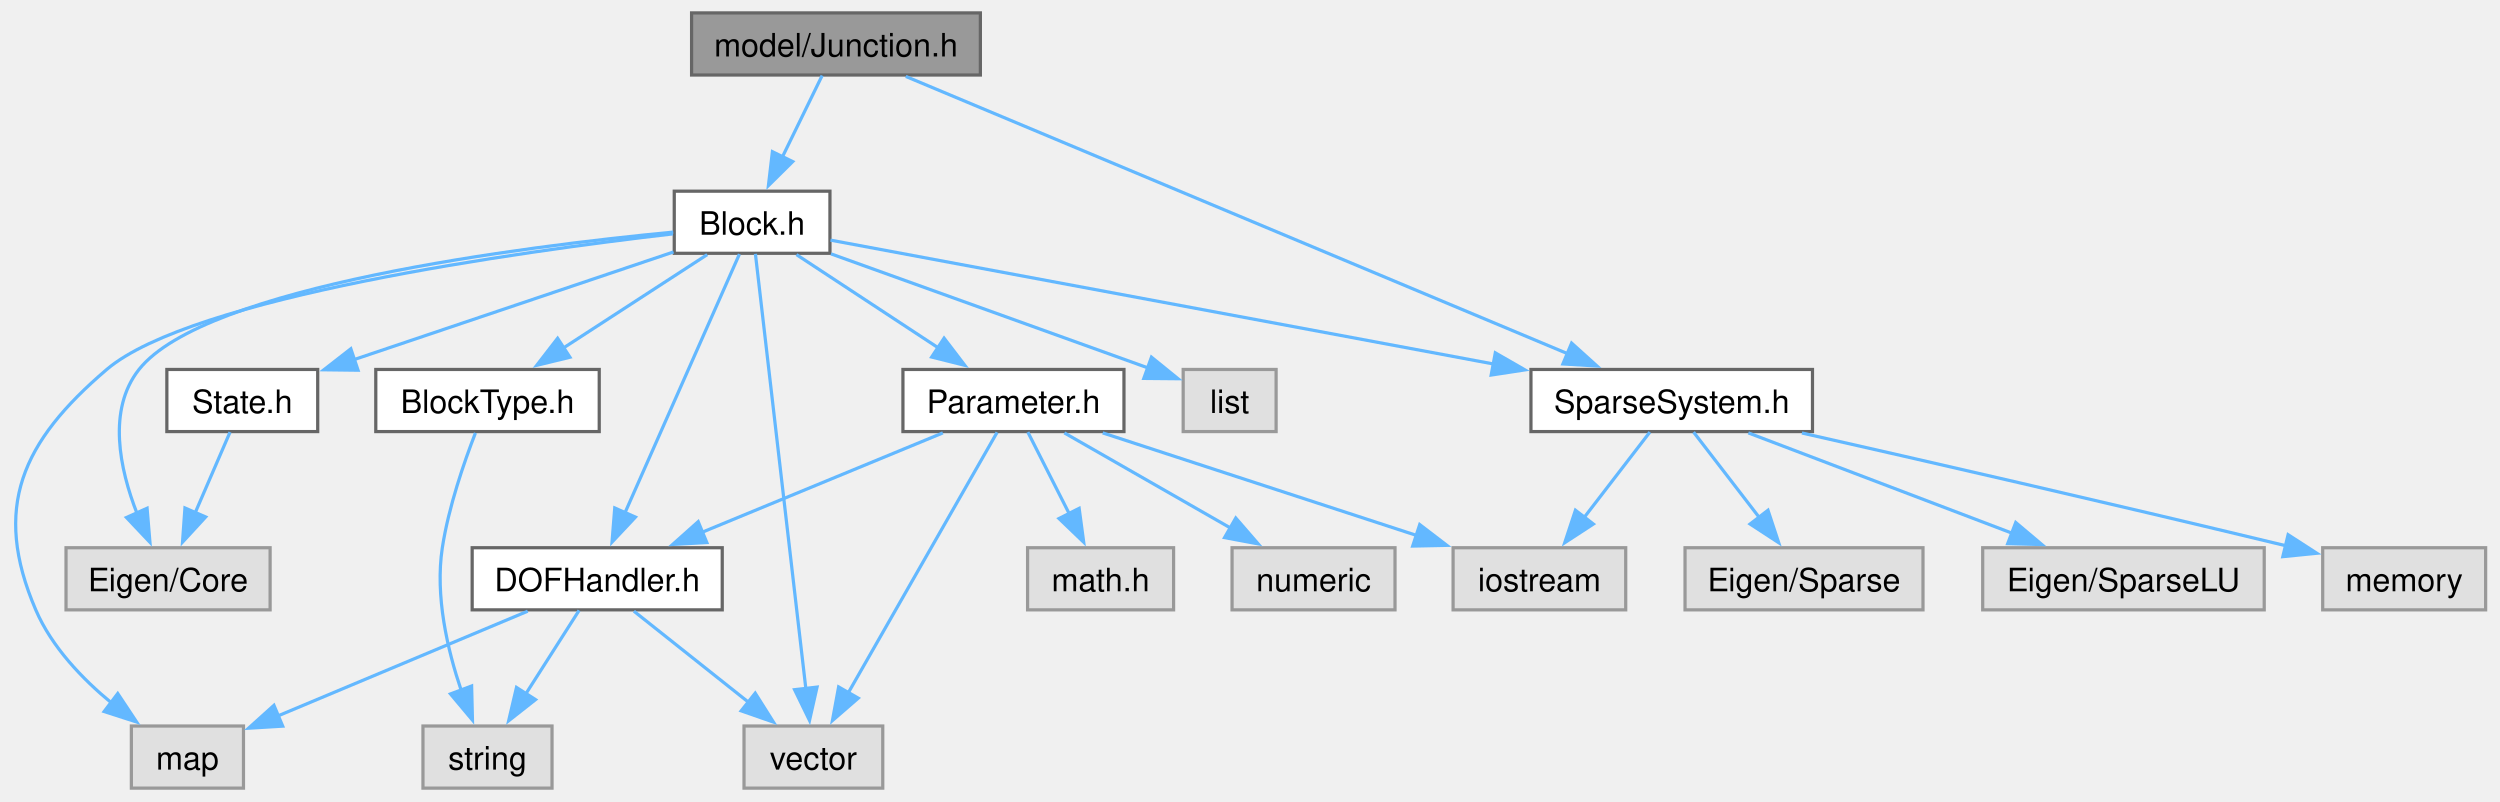
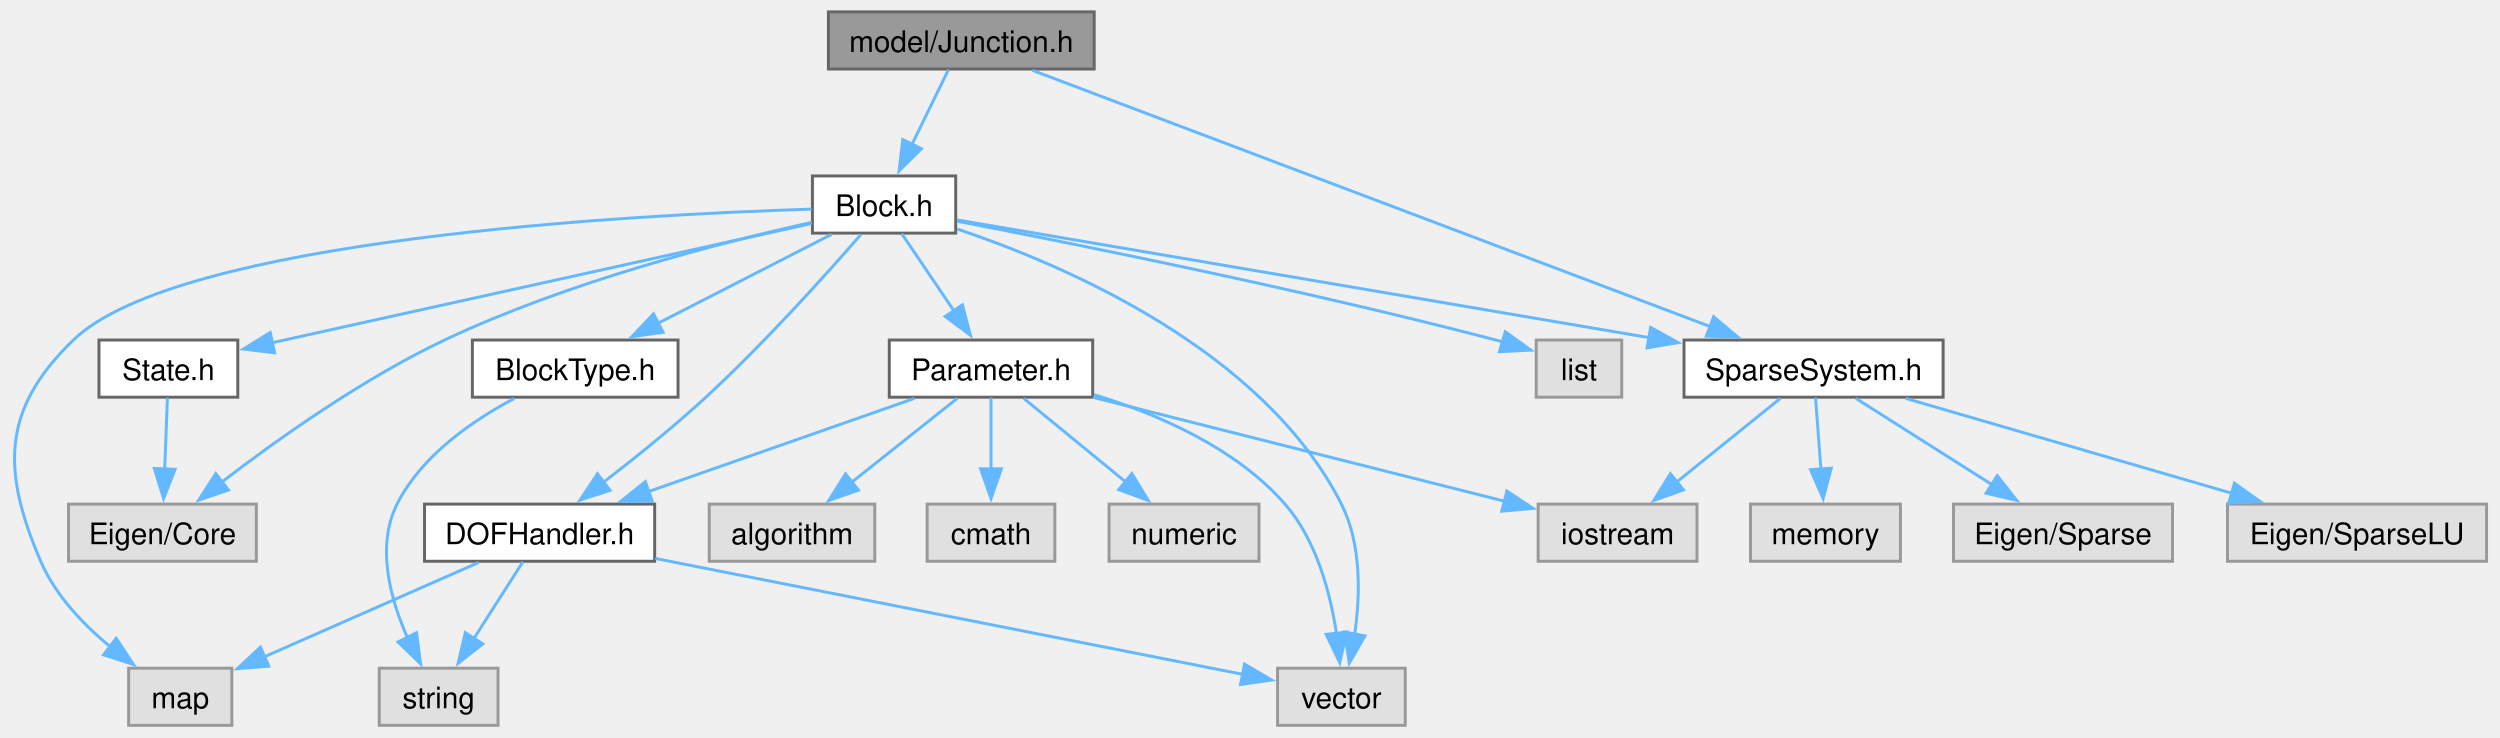
- <svg xmlns="http://www.w3.org/2000/svg" xmlns:xlink="http://www.w3.org/1999/xlink" width="774pt" height="248pt" viewBox="0.00 0.00 773.88 248.25">
+ <svg xmlns="http://www.w3.org/2000/svg" xmlns:xlink="http://www.w3.org/1999/xlink" width="841pt" height="248pt" viewBox="0.00 0.00 840.80 248.25">
  <g id="graph0" class="graph" transform="scale(1 1) rotate(0) translate(4 244.25)">
    <g id="Node000001" class="node">
      <g id="a_Node000001">
        <a xlink:title="model::Junction source file">
-           <polygon fill="#999999" stroke="#666666" points="299.38,-240.25 209.88,-240.25 209.88,-221 299.38,-221 299.38,-240.25" />
-           <text text-anchor="middle" x="254.63" y="-226.75" font-family="Helvetica,sans-Serif" font-size="10.00">model/Junction.h</text>
+           <polygon fill="#999999" stroke="#666666" points="363.93,-240.25 274.43,-240.25 274.43,-221 363.93,-221 363.93,-240.25" />
+           <text text-anchor="middle" x="319.18" y="-226.75" font-family="Helvetica,sans-Serif" font-size="10.00">model/Junction.h</text>
        </a>
      </g>
    </g>
    <g id="Node000002" class="node">
      <g id="a_Node000002">
        <a xlink:href="_block_8h.html" target="_top" xlink:title="model::Block source file">
-           <polygon fill="white" stroke="#666666" points="252.76,-185 204.51,-185 204.51,-165.75 252.76,-165.75 252.76,-185" />
-           <text text-anchor="middle" x="228.63" y="-171.5" font-family="Helvetica,sans-Serif" font-size="10.00">Block.h</text>
+           <polygon fill="white" stroke="#666666" points="317.3,-185 269.05,-185 269.05,-165.75 317.3,-165.75 317.3,-185" />
+           <text text-anchor="middle" x="293.18" y="-171.5" font-family="Helvetica,sans-Serif" font-size="10.00">Block.h</text>
        </a>
      </g>
    </g>
    <g id="edge1_Node000001_Node000002" class="edge">
      <g id="a_edge1_Node000001_Node000002">
        <a xlink:title=" ">
-           <path fill="none" stroke="#63b8ff" d="M250.34,-220.83C247.01,-214.01 242.27,-204.31 238.07,-195.7" />
-           <polygon fill="#63b8ff" stroke="#63b8ff" points="241.22,-194.17 233.69,-186.72 234.93,-197.24 241.22,-194.17" />
-         </a>
-       </g>
-     </g>
-     <g id="Node000014" class="node">
-       <g id="a_Node000014">
+           <path fill="none" stroke="#63b8ff" d="M314.88,-220.83C311.55,-214.01 306.81,-204.31 302.61,-195.7" />
+           <polygon fill="#63b8ff" stroke="#63b8ff" points="305.76,-194.17 298.23,-186.72 299.47,-197.24 305.76,-194.17" />
+         </a>
+       </g>
+     </g>
+     <g id="Node000015" class="node">
+       <g id="a_Node000015">
        <a xlink:href="_sparse_system_8h.html" target="_top" xlink:title="SparseSystem source file.">
-           <polygon fill="white" stroke="#666666" points="557.26,-129.75 470.01,-129.75 470.01,-110.5 557.26,-110.5 557.26,-129.75" />
-           <text text-anchor="middle" x="513.63" y="-116.25" font-family="Helvetica,sans-Serif" font-size="10.00">SparseSystem.h</text>
-         </a>
-       </g>
-     </g>
-     <g id="edge25_Node000001_Node000014" class="edge">
-       <g id="a_edge25_Node000001_Node000014">
-         <a xlink:title=" ">
-           <path fill="none" stroke="#63b8ff" d="M276.27,-220.56C321.79,-201.49 427.65,-157.15 481.27,-134.68" />
-           <polygon fill="#63b8ff" stroke="#63b8ff" points="482.61,-137.92 490.48,-130.82 479.91,-131.46 482.61,-137.92" />
+           <polygon fill="white" stroke="#666666" points="649.8,-129.75 562.55,-129.75 562.55,-110.5 649.8,-110.5 649.8,-129.75" />
+           <text text-anchor="middle" x="606.18" y="-116.25" font-family="Helvetica,sans-Serif" font-size="10.00">SparseSystem.h</text>
+         </a>
+       </g>
+     </g>
+     <g id="edge26_Node000001_Node000015" class="edge">
+       <g id="a_edge26_Node000001_Node000015">
+         <a xlink:title=" ">
+           <path fill="none" stroke="#63b8ff" d="M343.15,-220.56C393.9,-201.37 512.37,-156.59 571.42,-134.26" />
+           <polygon fill="#63b8ff" stroke="#63b8ff" points="572.53,-137.58 580.65,-130.77 570.06,-131.04 572.53,-137.58" />
        </a>
      </g>
    </g>
    <g id="Node000003" class="node">
      <g id="a_Node000003">
        <a xlink:title=" ">
-           <polygon fill="#e0e0e0" stroke="#999999" points="79.26,-74.5 16.01,-74.5 16.01,-55.25 79.26,-55.25 79.26,-74.5" />
-           <text text-anchor="middle" x="47.63" y="-61" font-family="Helvetica,sans-Serif" font-size="10.00">Eigen/Core</text>
+           <polygon fill="#e0e0e0" stroke="#999999" points="81.8,-74.5 18.55,-74.5 18.55,-55.25 81.8,-55.25 81.8,-74.5" />
+           <text text-anchor="middle" x="50.18" y="-61" font-family="Helvetica,sans-Serif" font-size="10.00">Eigen/Core</text>
        </a>
      </g>
    </g>
    <g id="edge2_Node000002_Node000003" class="edge">
      <g id="a_edge2_Node000002_Node000003">
        <a xlink:title=" ">
-           <path fill="none" stroke="#63b8ff" d="M204.19,-172.32C157.63,-167.86 59.05,-155.51 38.63,-129.75 28.75,-117.27 32.62,-98.95 38.02,-85.12" />
-           <polygon fill="#63b8ff" stroke="#63b8ff" points="41.13,-86.74 42.02,-76.18 34.74,-83.87 41.13,-86.74" />
+           <path fill="none" stroke="#63b8ff" d="M268.78,-169.38C238.75,-162.71 186.65,-149.4 145.18,-129.75 117.47,-116.62 88.65,-96.12 70.13,-81.9" />
+           <polygon fill="#63b8ff" stroke="#63b8ff" points="72.43,-79.26 62.4,-75.85 68.12,-84.77 72.43,-79.26" />
        </a>
      </g>
    </g>
    <g id="Node000004" class="node">
      <g id="a_Node000004">
        <a xlink:title=" ">
-           <polygon fill="#e0e0e0" stroke="#999999" points="391.03,-129.75 362.23,-129.75 362.23,-110.5 391.03,-110.5 391.03,-129.75" />
-           <text text-anchor="middle" x="376.63" y="-116.25" font-family="Helvetica,sans-Serif" font-size="10.00">list</text>
+           <polygon fill="#e0e0e0" stroke="#999999" points="541.58,-129.75 512.78,-129.75 512.78,-110.5 541.58,-110.5 541.58,-129.75" />
+           <text text-anchor="middle" x="527.18" y="-116.25" font-family="Helvetica,sans-Serif" font-size="10.00">list</text>
        </a>
      </g>
    </g>
    <g id="edge3_Node000002_Node000004" class="edge">
      <g id="a_edge3_Node000002_Node000004">
        <a xlink:title=" ">
-           <path fill="none" stroke="#63b8ff" d="M253.07,-165.58C280.23,-155.81 323.86,-140.11 351.35,-130.22" />
-           <polygon fill="#63b8ff" stroke="#63b8ff" points="352.4,-133.56 360.63,-126.88 350.03,-126.98 352.4,-133.56" />
+           <path fill="none" stroke="#63b8ff" d="M317.75,-169.76C356.54,-162.31 434.22,-146.76 499.18,-129.75 499.99,-129.54 500.81,-129.32 501.64,-129.09" />
+           <polygon fill="#63b8ff" stroke="#63b8ff" points="502.36,-132.53 510.97,-126.35 500.39,-125.81 502.36,-132.53" />
        </a>
      </g>
    </g>
    <g id="Node000005" class="node">
      <g id="a_Node000005">
        <a xlink:title=" ">
-           <polygon fill="#e0e0e0" stroke="#999999" points="71.01,-19.25 36.26,-19.25 36.26,0 71.01,0 71.01,-19.25" />
-           <text text-anchor="middle" x="53.63" y="-5.75" font-family="Helvetica,sans-Serif" font-size="10.00">map</text>
+           <polygon fill="#e0e0e0" stroke="#999999" points="73.55,-19.25 38.8,-19.25 38.8,0 73.55,0 73.55,-19.25" />
+           <text text-anchor="middle" x="56.18" y="-5.75" font-family="Helvetica,sans-Serif" font-size="10.00">map</text>
        </a>
      </g>
    </g>
    <g id="edge4_Node000002_Node000005" class="edge">
      <g id="a_edge4_Node000002_Node000005">
        <a xlink:title=" ">
-           <path fill="none" stroke="#63b8ff" d="M204.11,-171.77C156.74,-166.29 54.97,-152.19 28.63,-129.75 2.36,-107.36 -6.99,-86.97 6.63,-55.25 11.56,-43.77 21.05,-33.86 30.22,-26.31" />
-           <polygon fill="#63b8ff" stroke="#63b8ff" points="32.04,-29.32 37.9,-20.49 27.82,-23.74 32.04,-29.32" />
+           <path fill="none" stroke="#63b8ff" d="M268.76,-173.83C208.59,-171.95 55.49,-163.87 20.18,-129.75 -3.9,-106.49 -4.03,-86 9.18,-55.25 14.1,-43.77 23.6,-33.86 32.77,-26.31" />
+           <polygon fill="#63b8ff" stroke="#63b8ff" points="34.59,-29.32 40.44,-20.49 30.36,-23.74 34.59,-29.32" />
        </a>
      </g>
    </g>
    <g id="Node000006" class="node">
      <g id="a_Node000006">
        <a xlink:title=" ">
-           <polygon fill="#e0e0e0" stroke="#999999" points="269.13,-19.25 226.13,-19.25 226.13,0 269.13,0 269.13,-19.25" />
-           <text text-anchor="middle" x="247.63" y="-5.75" font-family="Helvetica,sans-Serif" font-size="10.00">vector</text>
+           <polygon fill="#e0e0e0" stroke="#999999" points="468.68,-19.25 425.68,-19.25 425.68,0 468.68,0 468.68,-19.25" />
+           <text text-anchor="middle" x="447.18" y="-5.75" font-family="Helvetica,sans-Serif" font-size="10.00">vector</text>
        </a>
      </g>
    </g>
    <g id="edge5_Node000002_Node000006" class="edge">
      <g id="a_edge5_Node000002_Node000006">
        <a xlink:title=" ">
-           <path fill="none" stroke="#63b8ff" d="M229.66,-165.57C232.59,-140.25 241.12,-66.75 245.29,-30.84" />
-           <polygon fill="#63b8ff" stroke="#63b8ff" points="248.76,-31.31 246.43,-20.98 241.8,-30.51 248.76,-31.31" />
+           <path fill="none" stroke="#63b8ff" d="M317.78,-167.14C354.22,-154.91 421.02,-126.26 447.18,-74.5 454,-61 453.55,-43.75 451.64,-30.58" />
+           <polygon fill="#63b8ff" stroke="#63b8ff" points="455.12,-30.13 449.84,-20.95 448.24,-31.42 455.12,-30.13" />
        </a>
      </g>
    </g>
    <g id="Node000007" class="node">
      <g id="a_Node000007">
        <a xlink:href="_block_type_8h.html" target="_top" xlink:title="Specifies the types of blocks and their parameters.">
-           <polygon fill="white" stroke="#666666" points="181.26,-129.75 112.01,-129.75 112.01,-110.5 181.26,-110.5 181.26,-129.75" />
-           <text text-anchor="middle" x="146.63" y="-116.25" font-family="Helvetica,sans-Serif" font-size="10.00">BlockType.h</text>
+           <polygon fill="white" stroke="#666666" points="223.8,-129.75 154.55,-129.75 154.55,-110.5 223.8,-110.5 223.8,-129.75" />
+           <text text-anchor="middle" x="189.18" y="-116.25" font-family="Helvetica,sans-Serif" font-size="10.00">BlockType.h</text>
        </a>
      </g>
    </g>
    <g id="edge6_Node000002_Node000007" class="edge">
      <g id="a_edge6_Node000002_Node000007">
        <a xlink:title=" ">
-           <path fill="none" stroke="#63b8ff" d="M214.72,-165.34C202.47,-157.39 184.38,-145.64 169.92,-136.25" />
-           <polygon fill="#63b8ff" stroke="#63b8ff" points="172.18,-133.54 161.88,-131.03 168.36,-139.41 172.18,-133.54" />
+           <path fill="none" stroke="#63b8ff" d="M275.53,-165.34C259.55,-157.16 235.72,-144.96 217.14,-135.44" />
+           <polygon fill="#63b8ff" stroke="#63b8ff" points="218.75,-132.33 208.25,-130.89 215.56,-138.57 218.75,-132.33" />
        </a>
      </g>
    </g>
    <g id="Node000009" class="node">
      <g id="a_Node000009">
        <a xlink:href="_d_o_f_handler_8h.html" target="_top" xlink:title="model::DOFHandler source file">
-           <polygon fill="white" stroke="#666666" points="219.38,-74.5 141.88,-74.5 141.88,-55.25 219.38,-55.25 219.38,-74.5" />
-           <text text-anchor="middle" x="180.63" y="-61" font-family="Helvetica,sans-Serif" font-size="10.00">DOFHandler.h</text>
+           <polygon fill="white" stroke="#666666" points="215.93,-74.5 138.43,-74.5 138.43,-55.25 215.93,-55.25 215.93,-74.5" />
+           <text text-anchor="middle" x="177.18" y="-61" font-family="Helvetica,sans-Serif" font-size="10.00">DOFHandler.h</text>
        </a>
      </g>
    </g>
    <g id="edge8_Node000002_Node000009" class="edge">
      <g id="a_edge8_Node000002_Node000009">
        <a xlink:title=" ">
-           <path fill="none" stroke="#63b8ff" d="M224.71,-165.5C216.97,-148.01 199.61,-108.77 189.13,-85.09" />
-           <polygon fill="#63b8ff" stroke="#63b8ff" points="192.48,-83.99 185.23,-76.26 186.07,-86.82 192.48,-83.99" />
+           <path fill="none" stroke="#63b8ff" d="M285.41,-165.31C274.32,-152.57 253.09,-128.86 233.18,-110.5 222.26,-100.44 209.34,-90.05 198.66,-81.83" />
+           <polygon fill="#63b8ff" stroke="#63b8ff" points="200.9,-79.13 190.81,-75.88 196.67,-84.71 200.9,-79.13" />
        </a>
      </g>
    </g>
    <g id="Node000010" class="node">
      <g id="a_Node000010">
        <a xlink:href="_parameter_8h.html" target="_top" xlink:title="model::Parameter source file">
-           <polygon fill="white" stroke="#666666" points="343.88,-129.75 275.38,-129.75 275.38,-110.5 343.88,-110.5 343.88,-129.75" />
-           <text text-anchor="middle" x="309.63" y="-116.25" font-family="Helvetica,sans-Serif" font-size="10.00">Parameter.h</text>
+           <polygon fill="white" stroke="#666666" points="363.43,-129.75 294.93,-129.75 294.93,-110.5 363.43,-110.5 363.43,-129.75" />
+           <text text-anchor="middle" x="329.18" y="-116.25" font-family="Helvetica,sans-Serif" font-size="10.00">Parameter.h</text>
        </a>
      </g>
    </g>
    <g id="edge12_Node000002_Node000010" class="edge">
      <g id="a_edge12_Node000002_Node000010">
        <a xlink:title=" ">
-           <path fill="none" stroke="#63b8ff" d="M242.38,-165.34C254.36,-157.46 272.01,-145.86 286.22,-136.52" />
-           <polygon fill="#63b8ff" stroke="#63b8ff" points="288.13,-139.45 294.56,-131.03 284.28,-133.6 288.13,-139.45" />
-         </a>
-       </g>
-     </g>
-     <g id="edge18_Node000002_Node000014" class="edge">
-       <g id="a_edge18_Node000002_Node000014">
-         <a xlink:title=" ">
-           <path fill="none" stroke="#63b8ff" d="M252.93,-169.83C298.17,-161.38 396.35,-143.04 458.48,-131.43" />
-           <polygon fill="#63b8ff" stroke="#63b8ff" points="458.96,-134.9 468.15,-129.62 457.68,-128.02 458.96,-134.9" />
+           <path fill="none" stroke="#63b8ff" d="M299.12,-165.58C303.89,-158.53 310.74,-148.4 316.7,-139.58" />
+           <polygon fill="#63b8ff" stroke="#63b8ff" points="319.55,-141.61 322.25,-131.36 313.75,-137.69 319.55,-141.61" />
+         </a>
+       </g>
+     </g>
+     <g id="edge19_Node000002_Node000015" class="edge">
+       <g id="a_edge19_Node000002_Node000015">
+         <a xlink:title=" ">
+           <path fill="none" stroke="#63b8ff" d="M317.74,-170.2C367.7,-161.7 482.26,-142.21 551.02,-130.51" />
+           <polygon fill="#63b8ff" stroke="#63b8ff" points="551.29,-134.01 560.56,-128.88 550.12,-127.11 551.29,-134.01" />
+         </a>
+       </g>
+     </g>
+     <g id="Node000019" class="node">
+       <g id="a_Node000019">
+         <a xlink:href="_state_8h.html" target="_top" xlink:title="State source file.">
+           <polygon fill="white" stroke="#666666" points="75.55,-129.75 28.8,-129.75 28.8,-110.5 75.55,-110.5 75.55,-129.75" />
+           <text text-anchor="middle" x="52.18" y="-116.25" font-family="Helvetica,sans-Serif" font-size="10.00">State.h</text>
+         </a>
+       </g>
+     </g>
+     <g id="edge24_Node000002_Node000019" class="edge">
+       <g id="a_edge24_Node000002_Node000019">
+         <a xlink:title=" ">
+           <path fill="none" stroke="#63b8ff" d="M268.74,-168.98C225.76,-159.48 136.49,-139.76 87.04,-128.83" />
+           <polygon fill="#63b8ff" stroke="#63b8ff" points="87.96,-125.45 77.44,-126.71 86.45,-132.28 87.96,-125.45" />
+         </a>
+       </g>
+     </g>
+     <g id="Node000008" class="node">
+       <g id="a_Node000008">
+         <a xlink:title=" ">
+           <polygon fill="#e0e0e0" stroke="#999999" points="163.18,-19.25 123.18,-19.25 123.18,0 163.18,0 163.18,-19.25" />
+           <text text-anchor="middle" x="143.18" y="-5.75" font-family="Helvetica,sans-Serif" font-size="10.00">string</text>
+         </a>
+       </g>
+     </g>
+     <g id="edge7_Node000007_Node000008" class="edge">
+       <g id="a_edge7_Node000007_Node000008">
+         <a xlink:title=" ">
+           <path fill="none" stroke="#63b8ff" d="M168.71,-110.1C154.76,-102.73 137.39,-90.86 129.18,-74.5 122.08,-60.38 126.84,-42.72 132.66,-29.56" />
+           <polygon fill="#63b8ff" stroke="#63b8ff" points="135.75,-31.21 137.1,-20.7 129.49,-28.07 135.75,-31.21" />
+         </a>
+       </g>
+     </g>
+     <g id="edge9_Node000009_Node000005" class="edge">
+       <g id="a_edge9_Node000009_Node000005">
+         <a xlink:title=" ">
+           <path fill="none" stroke="#63b8ff" d="M156.65,-54.84C136.81,-46.11 106.58,-32.81 84.46,-23.07" />
+           <polygon fill="#63b8ff" stroke="#63b8ff" points="85.99,-19.92 75.42,-19.1 83.17,-26.33 85.99,-19.92" />
+         </a>
+       </g>
+     </g>
+     <g id="edge11_Node000009_Node000006" class="edge">
+       <g id="a_edge11_Node000009_Node000006">
+         <a xlink:title=" ">
+           <path fill="none" stroke="#63b8ff" d="M216.15,-56.19C269.42,-45.68 364.04,-27.02 414.06,-17.16" />
+           <polygon fill="#63b8ff" stroke="#63b8ff" points="414.57,-20.62 423.7,-15.25 413.21,-13.76 414.57,-20.62" />
+         </a>
+       </g>
+     </g>
+     <g id="edge10_Node000009_Node000008" class="edge">
+       <g id="a_edge10_Node000009_Node000008">
+         <a xlink:title=" ">
+           <path fill="none" stroke="#63b8ff" d="M171.56,-55.08C167.06,-48.03 160.59,-37.9 154.96,-29.08" />
+           <polygon fill="#63b8ff" stroke="#63b8ff" points="158.06,-27.43 149.73,-20.88 152.16,-31.2 158.06,-27.43" />
+         </a>
+       </g>
+     </g>
+     <g id="edge17_Node000010_Node000006" class="edge">
+       <g id="a_edge17_Node000010_Node000006">
+         <a xlink:title=" ">
+           <path fill="none" stroke="#63b8ff" d="M363.87,-111.34C385.21,-104.86 411.55,-93.52 428.18,-74.5 438.78,-62.36 443.47,-44.51 445.54,-30.77" />
+           <polygon fill="#63b8ff" stroke="#63b8ff" points="448.99,-31.41 446.63,-21.08 442.04,-30.63 448.99,-31.41" />
+         </a>
+       </g>
+     </g>
+     <g id="edge18_Node000010_Node000009" class="edge">
+       <g id="a_edge18_Node000010_Node000009">
+         <a xlink:title=" ">
+           <path fill="none" stroke="#63b8ff" d="M303.39,-110.09C278.82,-101.49 241.59,-88.44 213.92,-78.75" />
+           <polygon fill="#63b8ff" stroke="#63b8ff" points="215.11,-75.46 204.52,-75.45 212.8,-82.06 215.11,-75.46" />
+         </a>
+       </g>
+     </g>
+     <g id="Node000011" class="node">
+       <g id="a_Node000011">
+         <a xlink:title=" ">
+           <polygon fill="#e0e0e0" stroke="#999999" points="290.05,-74.5 234.3,-74.5 234.3,-55.25 290.05,-55.25 290.05,-74.5" />
+           <text text-anchor="middle" x="262.18" y="-61" font-family="Helvetica,sans-Serif" font-size="10.00">algorithm</text>
+         </a>
+       </g>
+     </g>
+     <g id="edge13_Node000010_Node000011" class="edge">
+       <g id="a_edge13_Node000010_Node000011">
+         <a xlink:title=" ">
+           <path fill="none" stroke="#63b8ff" d="M317.81,-110.09C308.13,-102.4 293.98,-91.15 282.37,-81.93" />
+           <polygon fill="#63b8ff" stroke="#63b8ff" points="284.56,-79.2 274.56,-75.72 280.21,-84.68 284.56,-79.2" />
+         </a>
+       </g>
+     </g>
+     <g id="Node000012" class="node">
+       <g id="a_Node000012">
+         <a xlink:title=" ">
+           <polygon fill="#e0e0e0" stroke="#999999" points="350.68,-74.5 307.68,-74.5 307.68,-55.25 350.68,-55.25 350.68,-74.5" />
+           <text text-anchor="middle" x="329.18" y="-61" font-family="Helvetica,sans-Serif" font-size="10.00">cmath</text>
+         </a>
+       </g>
+     </g>
+     <g id="edge14_Node000010_Node000012" class="edge">
+       <g id="a_edge14_Node000010_Node000012">
+         <a xlink:title=" ">
+           <path fill="none" stroke="#63b8ff" d="M329.18,-110.33C329.18,-103.82 329.18,-94.67 329.18,-86.37" />
+           <polygon fill="#63b8ff" stroke="#63b8ff" points="332.68,-86.37 329.18,-76.37 325.68,-86.37 332.68,-86.37" />
+         </a>
+       </g>
+     </g>
+     <g id="Node000013" class="node">
+       <g id="a_Node000013">
+         <a xlink:title=" ">
+           <polygon fill="#e0e0e0" stroke="#999999" points="566.93,-74.5 513.43,-74.5 513.43,-55.25 566.93,-55.25 566.93,-74.5" />
+           <text text-anchor="middle" x="540.18" y="-61" font-family="Helvetica,sans-Serif" font-size="10.00">iostream</text>
+         </a>
+       </g>
+     </g>
+     <g id="edge15_Node000010_Node000013" class="edge">
+       <g id="a_edge15_Node000010_Node000013">
+         <a xlink:title=" ">
+           <path fill="none" stroke="#63b8ff" d="M363.55,-110.45C401.6,-100.85 462.75,-85.41 502.19,-75.46" />
+           <polygon fill="#63b8ff" stroke="#63b8ff" points="502.89,-78.89 511.73,-73.05 501.18,-72.11 502.89,-78.89" />
+         </a>
+       </g>
+     </g>
+     <g id="Node000014" class="node">
+       <g id="a_Node000014">
+         <a xlink:title=" ">
+           <polygon fill="#e0e0e0" stroke="#999999" points="419.43,-74.5 368.93,-74.5 368.93,-55.25 419.43,-55.25 419.43,-74.5" />
+           <text text-anchor="middle" x="394.18" y="-61" font-family="Helvetica,sans-Serif" font-size="10.00">numeric</text>
+         </a>
+       </g>
+     </g>
+     <g id="edge16_Node000010_Node000014" class="edge">
+       <g id="a_edge16_Node000010_Node000014">
+         <a xlink:title=" ">
+           <path fill="none" stroke="#63b8ff" d="M340.2,-110.09C349.6,-102.4 363.32,-91.15 374.58,-81.93" />
+           <polygon fill="#63b8ff" stroke="#63b8ff" points="376.62,-84.78 382.14,-75.73 372.19,-79.36 376.62,-84.78" />
+         </a>
+       </g>
+     </g>
+     <g id="edge22_Node000015_Node000013" class="edge">
+       <g id="a_edge22_Node000015_Node000013">
+         <a xlink:title=" ">
+           <path fill="none" stroke="#63b8ff" d="M594.98,-110.09C585.44,-102.4 571.5,-91.15 560.07,-81.93" />
+           <polygon fill="#63b8ff" stroke="#63b8ff" points="562.37,-79.28 552.38,-75.73 557.97,-84.73 562.37,-79.28" />
+         </a>
+       </g>
+     </g>
+     <g id="Node000016" class="node">
+       <g id="a_Node000016">
+         <a xlink:title=" ">
+           <polygon fill="#e0e0e0" stroke="#999999" points="727.05,-74.5 653.3,-74.5 653.3,-55.25 727.05,-55.25 727.05,-74.5" />
+           <text text-anchor="middle" x="690.18" y="-61" font-family="Helvetica,sans-Serif" font-size="10.00">Eigen/Sparse</text>
+         </a>
+       </g>
+     </g>
+     <g id="edge20_Node000015_Node000016" class="edge">
+       <g id="a_edge20_Node000015_Node000016">
+         <a xlink:title=" ">
+           <path fill="none" stroke="#63b8ff" d="M620.43,-110.09C632.98,-102.14 651.51,-90.39 666.32,-81" />
+           <polygon fill="#63b8ff" stroke="#63b8ff" points="668.01,-84.07 674.58,-75.76 664.26,-78.16 668.01,-84.07" />
+         </a>
+       </g>
+     </g>
+     <g id="Node000017" class="node">
+       <g id="a_Node000017">
+         <a xlink:title=" ">
+           <polygon fill="#e0e0e0" stroke="#999999" points="832.8,-74.5 745.55,-74.5 745.55,-55.25 832.8,-55.25 832.8,-74.5" />
+           <text text-anchor="middle" x="789.18" y="-61" font-family="Helvetica,sans-Serif" font-size="10.00">Eigen/SparseLU</text>
+         </a>
+       </g>
+     </g>
+     <g id="edge21_Node000015_Node000017" class="edge">
+       <g id="a_edge21_Node000015_Node000017">
+         <a xlink:title=" ">
+           <path fill="none" stroke="#63b8ff" d="M637.22,-110.09C667.45,-101.29 713.63,-87.86 747.14,-78.11" />
+           <polygon fill="#63b8ff" stroke="#63b8ff" points="747.9,-81.53 756.53,-75.38 745.95,-74.81 747.9,-81.53" />
        </a>
      </g>
    </g>
    <g id="Node000018" class="node">
      <g id="a_Node000018">
-         <a xlink:href="_state_8h.html" target="_top" xlink:title="State source file.">
-           <polygon fill="white" stroke="#666666" points="94.01,-129.75 47.26,-129.75 47.26,-110.5 94.01,-110.5 94.01,-129.75" />
-           <text text-anchor="middle" x="70.63" y="-116.25" font-family="Helvetica,sans-Serif" font-size="10.00">State.h</text>
-         </a>
-       </g>
-     </g>
-     <g id="edge23_Node000002_Node000018" class="edge">
-       <g id="a_edge23_Node000002_Node000018">
-         <a xlink:title=" ">
-           <path fill="none" stroke="#63b8ff" d="M204.29,-166.17C177.81,-157.25 135.26,-142.91 105.29,-132.81" />
-           <polygon fill="#63b8ff" stroke="#63b8ff" points="106.51,-129.52 95.92,-129.65 104.28,-136.16 106.51,-129.52" />
-         </a>
-       </g>
-     </g>
-     <g id="Node000008" class="node">
-       <g id="a_Node000008">
-         <a xlink:title=" ">
-           <polygon fill="#e0e0e0" stroke="#999999" points="166.63,-19.25 126.63,-19.25 126.63,0 166.63,0 166.63,-19.25" />
-           <text text-anchor="middle" x="146.63" y="-5.75" font-family="Helvetica,sans-Serif" font-size="10.00">string</text>
-         </a>
-       </g>
-     </g>
-     <g id="edge7_Node000007_Node000008" class="edge">
-       <g id="a_edge7_Node000007_Node000008">
-         <a xlink:title=" ">
-           <path fill="none" stroke="#63b8ff" d="M142.9,-110.09C139.45,-101.21 134.58,-87.18 132.63,-74.5 130.34,-59.53 134.24,-42.82 138.5,-30.25" />
-           <polygon fill="#63b8ff" stroke="#63b8ff" points="141.71,-31.66 141.97,-21.07 135.16,-29.19 141.71,-31.66" />
-         </a>
-       </g>
-     </g>
-     <g id="edge9_Node000009_Node000005" class="edge">
-       <g id="a_edge9_Node000009_Node000005">
-         <a xlink:title=" ">
-           <path fill="none" stroke="#63b8ff" d="M159.09,-54.84C137.81,-45.92 105.13,-32.22 81.8,-22.43" />
-           <polygon fill="#63b8ff" stroke="#63b8ff" points="83.16,-19.21 72.58,-18.57 80.45,-25.66 83.16,-19.21" />
-         </a>
-       </g>
-     </g>
-     <g id="edge11_Node000009_Node000006" class="edge">
-       <g id="a_edge11_Node000009_Node000006">
-         <a xlink:title=" ">
-           <path fill="none" stroke="#63b8ff" d="M192,-54.84C201.68,-47.15 215.83,-35.9 227.44,-26.68" />
-           <polygon fill="#63b8ff" stroke="#63b8ff" points="229.6,-29.43 235.25,-20.47 225.25,-23.95 229.6,-29.43" />
-         </a>
-       </g>
-     </g>
-     <g id="edge10_Node000009_Node000008" class="edge">
-       <g id="a_edge10_Node000009_Node000008">
-         <a xlink:title=" ">
-           <path fill="none" stroke="#63b8ff" d="M175.02,-55.08C170.52,-48.03 164.05,-37.9 158.42,-29.08" />
-           <polygon fill="#63b8ff" stroke="#63b8ff" points="161.52,-27.43 153.19,-20.88 155.62,-31.2 161.52,-27.43" />
-         </a>
-       </g>
-     </g>
-     <g id="edge16_Node000010_Node000006" class="edge">
-       <g id="a_edge16_Node000010_Node000006">
-         <a xlink:title=" ">
-           <path fill="none" stroke="#63b8ff" d="M304.56,-110.25C294.52,-92.68 271.94,-53.16 258.43,-29.52" />
-           <polygon fill="#63b8ff" stroke="#63b8ff" points="261.53,-27.89 253.53,-20.94 255.45,-31.36 261.53,-27.89" />
-         </a>
-       </g>
-     </g>
-     <g id="edge17_Node000010_Node000009" class="edge">
-       <g id="a_edge17_Node000010_Node000009">
-         <a xlink:title=" ">
-           <path fill="none" stroke="#63b8ff" d="M287.75,-110.09C267.27,-101.64 236.42,-88.9 213.08,-79.27" />
-           <polygon fill="#63b8ff" stroke="#63b8ff" points="214.6,-76.11 204.02,-75.53 211.93,-82.58 214.6,-76.11" />
-         </a>
-       </g>
-     </g>
-     <g id="Node000011" class="node">
-       <g id="a_Node000011">
-         <a xlink:title=" ">
-           <polygon fill="#e0e0e0" stroke="#999999" points="359.26,-74.5 314.01,-74.5 314.01,-55.25 359.26,-55.25 359.26,-74.5" />
-           <text text-anchor="middle" x="336.63" y="-61" font-family="Helvetica,sans-Serif" font-size="10.00">math.h</text>
-         </a>
-       </g>
-     </g>
-     <g id="edge13_Node000010_Node000011" class="edge">
-       <g id="a_edge13_Node000010_Node000011">
-         <a xlink:title=" ">
-           <path fill="none" stroke="#63b8ff" d="M314.09,-110.33C317.59,-103.44 322.58,-93.59 326.98,-84.91" />
-           <polygon fill="#63b8ff" stroke="#63b8ff" points="329.99,-86.71 331.4,-76.21 323.75,-83.55 329.99,-86.71" />
-         </a>
-       </g>
-     </g>
-     <g id="Node000012" class="node">
-       <g id="a_Node000012">
-         <a xlink:title=" ">
-           <polygon fill="#e0e0e0" stroke="#999999" points="499.38,-74.5 445.88,-74.5 445.88,-55.25 499.38,-55.25 499.38,-74.5" />
-           <text text-anchor="middle" x="472.63" y="-61" font-family="Helvetica,sans-Serif" font-size="10.00">iostream</text>
-         </a>
-       </g>
-     </g>
-     <g id="edge14_Node000010_Node000012" class="edge">
-       <g id="a_edge14_Node000010_Node000012">
-         <a xlink:title=" ">
-           <path fill="none" stroke="#63b8ff" d="M337.29,-110.09C364.02,-101.36 404.76,-88.05 434.56,-78.31" />
-           <polygon fill="#63b8ff" stroke="#63b8ff" points="435.54,-81.68 443.95,-75.24 433.36,-75.02 435.54,-81.68" />
-         </a>
-       </g>
-     </g>
-     <g id="Node000013" class="node">
-       <g id="a_Node000013">
-         <a xlink:title=" ">
-           <polygon fill="#e0e0e0" stroke="#999999" points="427.88,-74.5 377.38,-74.5 377.38,-55.25 427.88,-55.25 427.88,-74.5" />
-           <text text-anchor="middle" x="402.63" y="-61" font-family="Helvetica,sans-Serif" font-size="10.00">numeric</text>
-         </a>
-       </g>
-     </g>
-     <g id="edge15_Node000010_Node000013" class="edge">
-       <g id="a_edge15_Node000010_Node000013">
-         <a xlink:title=" ">
-           <path fill="none" stroke="#63b8ff" d="M325.41,-110.09C339.57,-101.98 360.62,-89.93 377.16,-80.46" />
-           <polygon fill="#63b8ff" stroke="#63b8ff" points="378.53,-83.71 385.47,-75.7 375.05,-77.64 378.53,-83.71" />
-         </a>
-       </g>
-     </g>
-     <g id="edge21_Node000014_Node000012" class="edge">
-       <g id="a_edge21_Node000014_Node000012">
-         <a xlink:title=" ">
-           <path fill="none" stroke="#63b8ff" d="M506.86,-110.33C501.32,-103.13 493.29,-92.71 486.41,-83.76" />
-           <polygon fill="#63b8ff" stroke="#63b8ff" points="489.35,-81.85 480.48,-76.06 483.8,-86.12 489.35,-81.85" />
-         </a>
-       </g>
-     </g>
-     <g id="Node000015" class="node">
-       <g id="a_Node000015">
-         <a xlink:title=" ">
-           <polygon fill="#e0e0e0" stroke="#999999" points="591.51,-74.5 517.76,-74.5 517.76,-55.25 591.51,-55.25 591.51,-74.5" />
-           <text text-anchor="middle" x="554.63" y="-61" font-family="Helvetica,sans-Serif" font-size="10.00">Eigen/Sparse</text>
-         </a>
-       </g>
-     </g>
-     <g id="edge19_Node000014_Node000015" class="edge">
-       <g id="a_edge19_Node000014_Node000015">
-         <a xlink:title=" ">
-           <path fill="none" stroke="#63b8ff" d="M520.41,-110.33C525.95,-103.13 533.98,-92.71 540.86,-83.76" />
-           <polygon fill="#63b8ff" stroke="#63b8ff" points="543.47,-86.12 546.79,-76.06 537.92,-81.85 543.47,-86.12" />
-         </a>
-       </g>
-     </g>
-     <g id="Node000016" class="node">
-       <g id="a_Node000016">
-         <a xlink:title=" ">
-           <polygon fill="#e0e0e0" stroke="#999999" points="697.26,-74.5 610.01,-74.5 610.01,-55.25 697.26,-55.25 697.26,-74.5" />
-           <text text-anchor="middle" x="653.63" y="-61" font-family="Helvetica,sans-Serif" font-size="10.00">Eigen/SparseLU</text>
-         </a>
-       </g>
-     </g>
-     <g id="edge20_Node000014_Node000016" class="edge">
-       <g id="a_edge20_Node000014_Node000016">
-         <a xlink:title=" ">
-           <path fill="none" stroke="#63b8ff" d="M537.38,-110.09C559.81,-101.56 593.7,-88.67 619.11,-79.01" />
-           <polygon fill="#63b8ff" stroke="#63b8ff" points="620.25,-82.32 628.35,-75.49 617.76,-75.77 620.25,-82.32" />
-         </a>
-       </g>
-     </g>
-     <g id="Node000017" class="node">
-       <g id="a_Node000017">
-         <a xlink:title=" ">
-           <polygon fill="#e0e0e0" stroke="#999999" points="765.88,-74.5 715.38,-74.5 715.38,-55.25 765.88,-55.25 765.88,-74.5" />
-           <text text-anchor="middle" x="740.63" y="-61" font-family="Helvetica,sans-Serif" font-size="10.00">memory</text>
-         </a>
-       </g>
-     </g>
-     <g id="edge22_Node000014_Node000017" class="edge">
-       <g id="a_edge22_Node000014_Node000017">
-         <a xlink:title=" ">
-           <path fill="none" stroke="#63b8ff" d="M553.99,-110.06C590.71,-101.75 646.7,-88.93 703.95,-75.12" />
-           <polygon fill="#63b8ff" stroke="#63b8ff" points="704.66,-78.54 713.56,-72.79 703.02,-71.74 704.66,-78.54" />
-         </a>
-       </g>
-     </g>
-     <g id="edge24_Node000018_Node000003" class="edge">
-       <g id="a_edge24_Node000018_Node000003">
-         <a xlink:title=" ">
-           <path fill="none" stroke="#63b8ff" d="M66.84,-110.33C63.89,-103.51 59.7,-93.81 55.98,-85.2" />
-           <polygon fill="#63b8ff" stroke="#63b8ff" points="59.29,-84.04 52.12,-76.25 52.87,-86.82 59.29,-84.04" />
+         <a xlink:title=" ">
+           <polygon fill="#e0e0e0" stroke="#999999" points="635.43,-74.5 584.93,-74.5 584.93,-55.25 635.43,-55.25 635.43,-74.5" />
+           <text text-anchor="middle" x="610.18" y="-61" font-family="Helvetica,sans-Serif" font-size="10.00">memory</text>
+         </a>
+       </g>
+     </g>
+     <g id="edge23_Node000015_Node000018" class="edge">
+       <g id="a_edge23_Node000015_Node000018">
+         <a xlink:title=" ">
+           <path fill="none" stroke="#63b8ff" d="M606.84,-110.33C607.33,-103.74 608.03,-94.46 608.66,-86.07" />
+           <polygon fill="#63b8ff" stroke="#63b8ff" points="612.13,-86.6 609.39,-76.37 605.15,-86.08 612.13,-86.6" />
+         </a>
+       </g>
+     </g>
+     <g id="edge25_Node000019_Node000003" class="edge">
+       <g id="a_edge25_Node000019_Node000003">
+         <a xlink:title=" ">
+           <path fill="none" stroke="#63b8ff" d="M51.85,-110.33C51.6,-103.74 51.25,-94.46 50.93,-86.07" />
+           <polygon fill="#63b8ff" stroke="#63b8ff" points="54.44,-86.23 50.57,-76.37 47.45,-86.5 54.44,-86.23" />
        </a>
      </g>
    </g>
  </g>
</svg>
